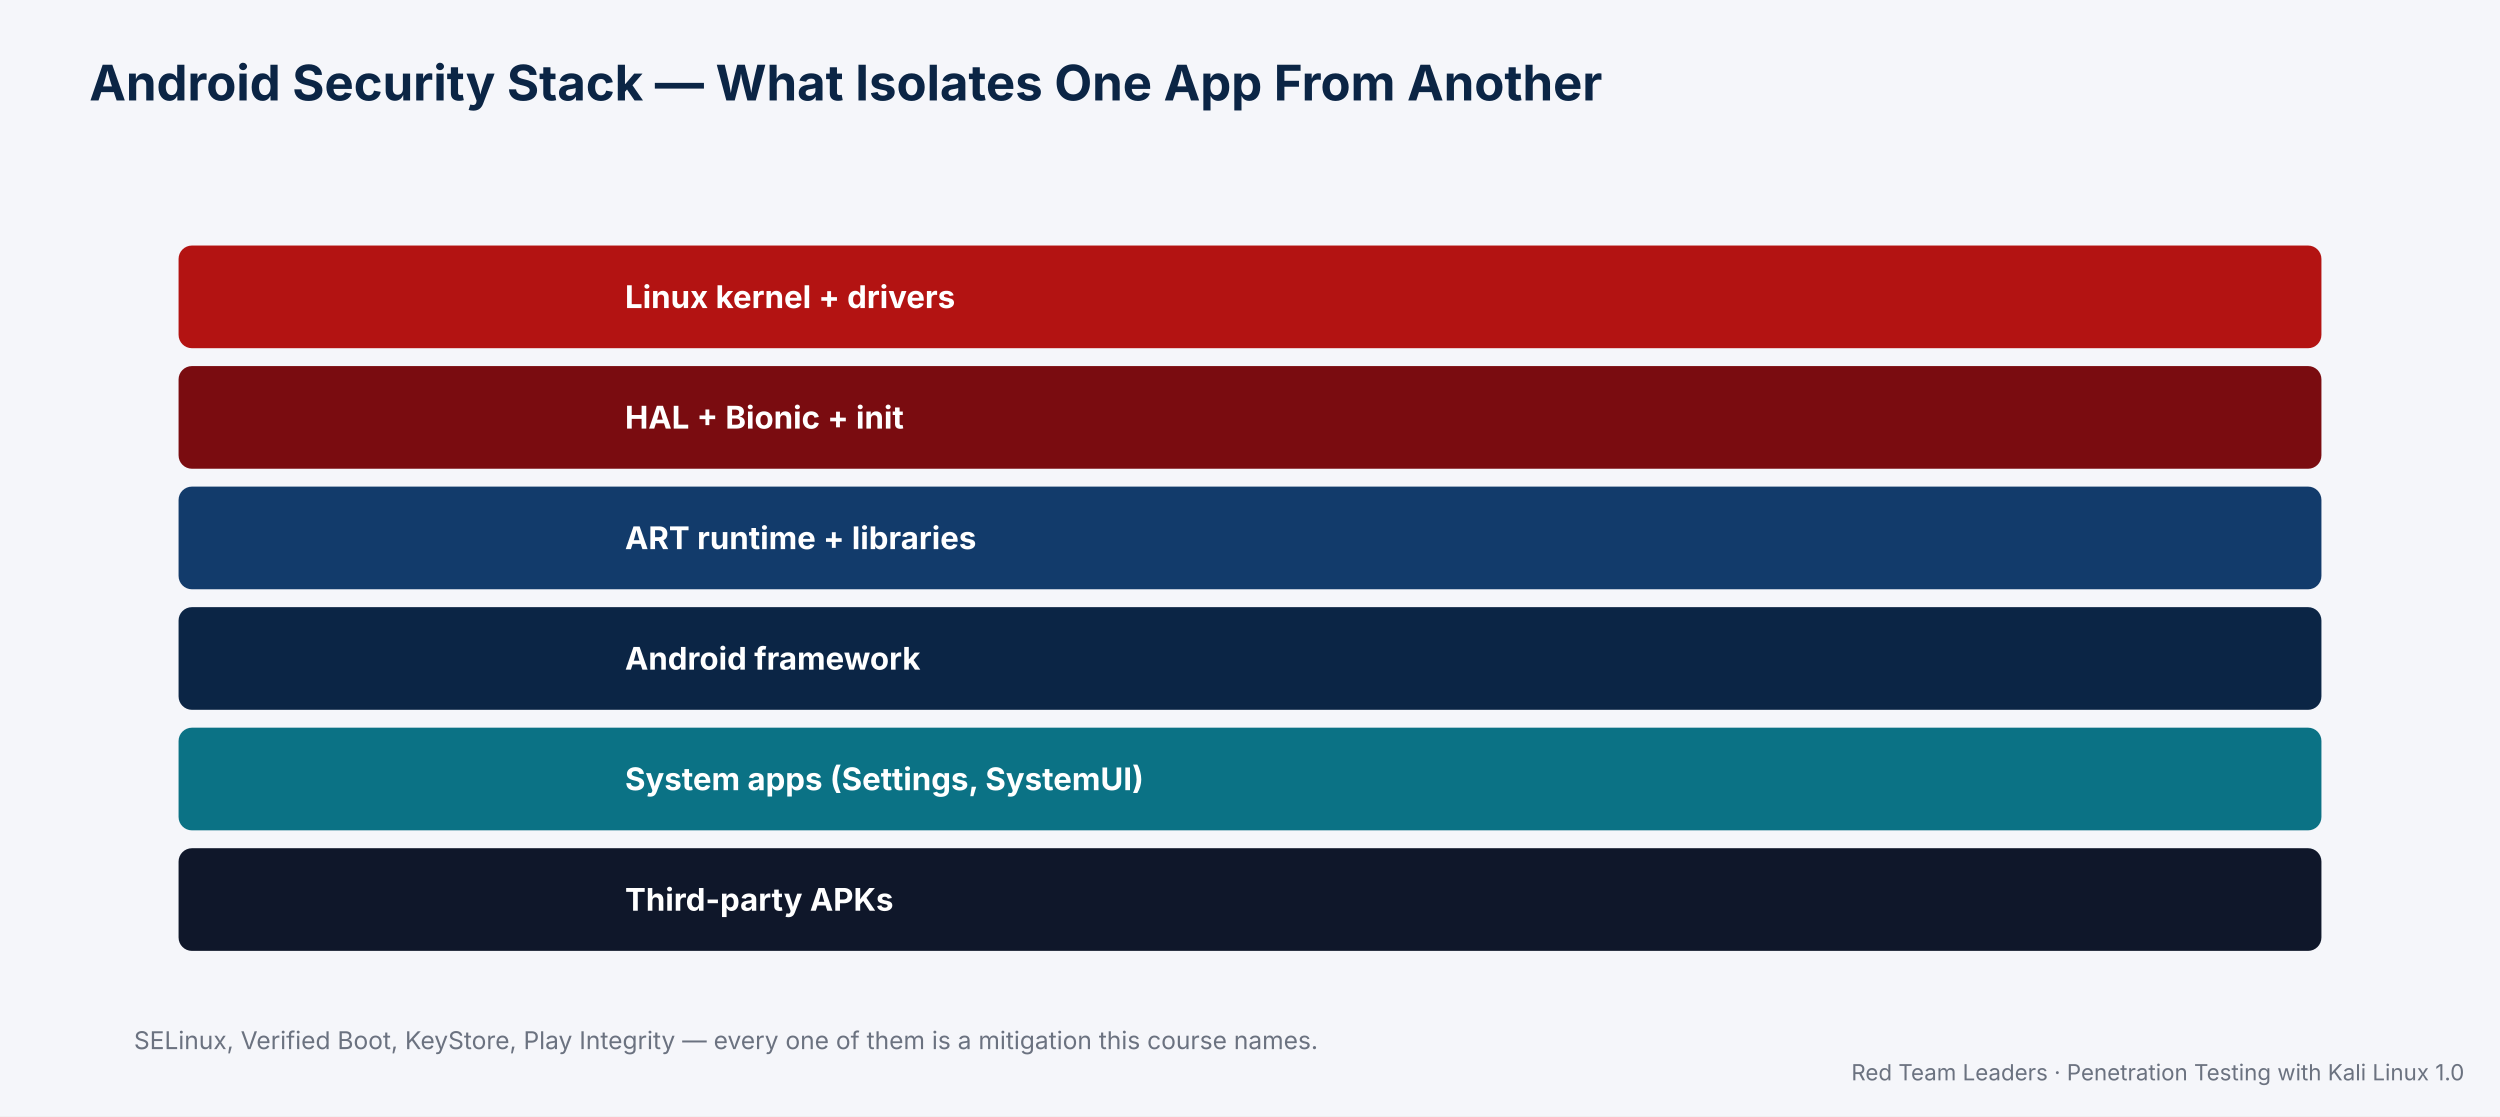
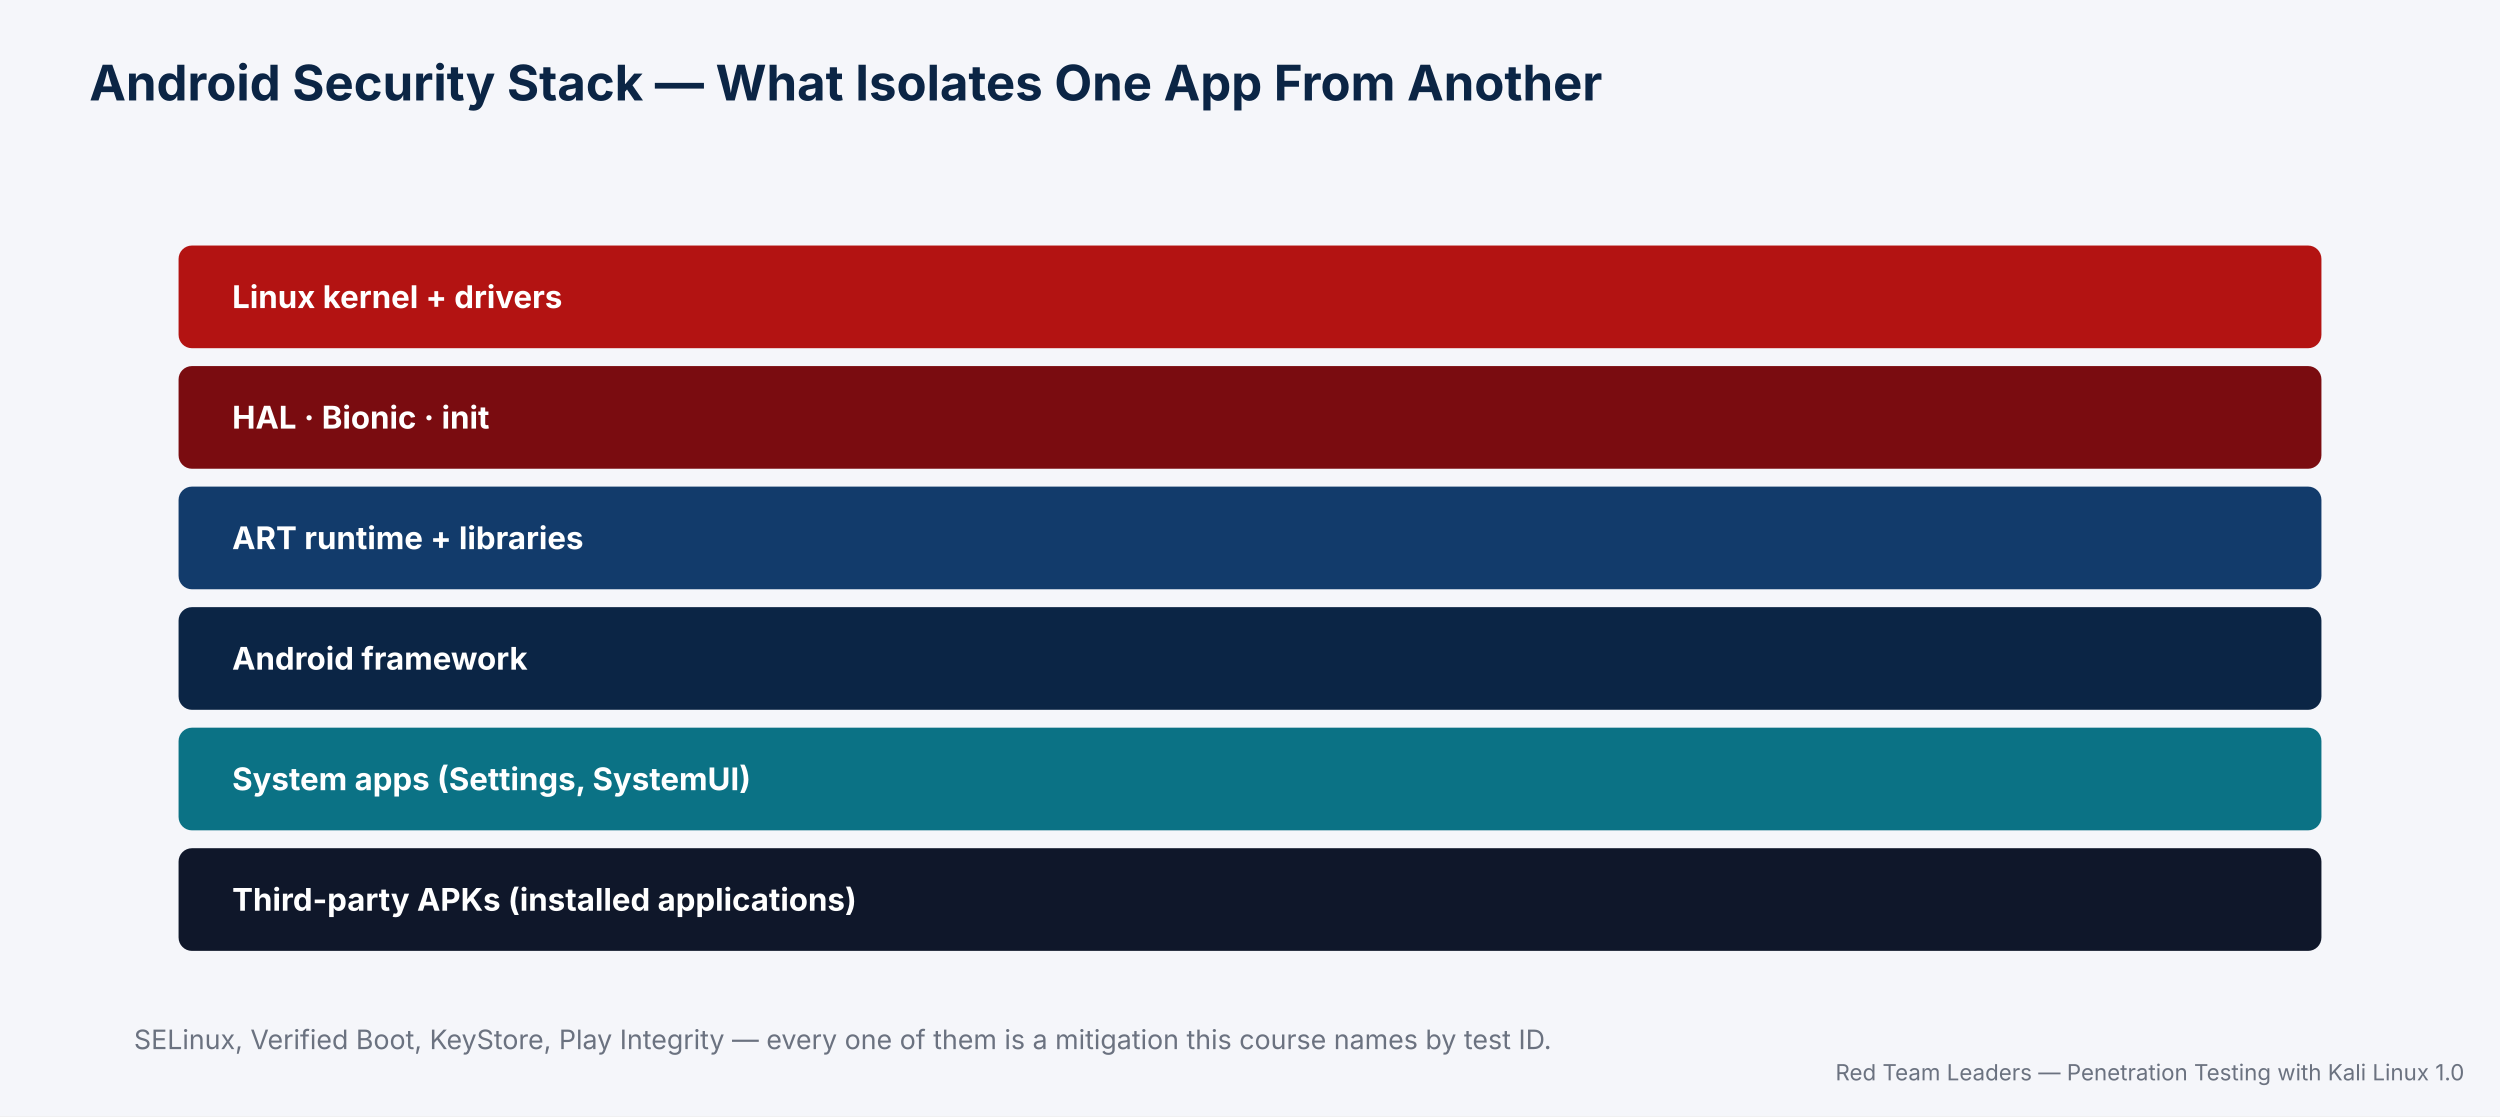
<svg xmlns="http://www.w3.org/2000/svg" viewBox="0 0 1120 500" width="1120" height="500">
  <style>
  .bg { fill: #F5F6FA; }
  .box { fill: #FFFFFF; stroke: #0B2545; stroke-width: 2; }
  .box-accent { fill: #0B2545; stroke: none; }
  .box-warn { fill: #B31312; stroke: none; }
  .box-safe { fill: #0B7285; stroke: none; }
-   .title { fill: #0B2545; font: 700 22px 'Inter', 'Segoe UI', Arial, sans-serif; }
-   .label { fill: #0B2545; font: 600 14px 'Inter', 'Segoe UI', Arial, sans-serif; }
-   .label-w { fill: #FFFFFF; font: 700 14px 'Inter', 'Segoe UI', Arial, sans-serif; }
-   .small { fill: #6B7280; font: 400 11px 'Inter', 'Segoe UI', Arial, sans-serif; }
+   .box-amber { fill: #D97706; stroke: none; }
+   .title { fill: #0B2545; font: 700 22px 'Inter','Segoe UI',Arial,sans-serif; }
+   .label { fill: #0B2545; font: 600 14px 'Inter','Segoe UI',Arial,sans-serif; }
+   .label-w { fill: #FFFFFF; font: 700 14px 'Inter','Segoe UI',Arial,sans-serif; }
+   .label-sm { fill: #FFFFFF; font: 700 12px 'Inter','Segoe UI',Arial,sans-serif; }
+   .small { fill: #6B7280; font: 400 12px 'Inter','Segoe UI',Arial,sans-serif; }
+   .small-w { fill: #E5E7EB; font: 400 11px 'Inter','Segoe UI',Arial,sans-serif; }
  .arrow { fill: none; stroke: #0B2545; stroke-width: 2; marker-end: url(#a); }
-   .footer { fill: #6B7280; font: 400 10px 'Inter', Arial, sans-serif; }
+   .footer { fill: #6B7280; font: 400 10px 'Inter',Arial,sans-serif; }
</style>
  <defs>
    <marker id="a" viewBox="0 0 10 10" refX="9" refY="5" markerWidth="6" markerHeight="6" orient="auto-start-reverse">
      <path d="M0,0 L10,5 L0,10 z" fill="#0B2545" />
    </marker>
  </defs>
  <rect class="bg" width="1120" height="500" />
  <text class="title" x="40" y="45">Android Security Stack — What Isolates One App From Another</text>
  <rect x="80" y="110" width="960" height="46" rx="6" fill="#B31312" />
-   <text class="label-w" x="280" y="138" text-anchor="start">Linux kernel + drivers</text>
+   <text class="label-w" x="104" y="138" text-anchor="start">Linux kernel + drivers</text>
  <rect x="80" y="164" width="960" height="46" rx="6" fill="#7A0C10" />
-   <text class="label-w" x="280" y="192" text-anchor="start">HAL + Bionic + init</text>
+   <text class="label-w" x="104" y="192" text-anchor="start">HAL · Bionic · init</text>
  <rect x="80" y="218" width="960" height="46" rx="6" fill="#123B6B" />
-   <text class="label-w" x="280" y="246" text-anchor="start">ART runtime + libraries</text>
+   <text class="label-w" x="104" y="246" text-anchor="start">ART runtime + libraries</text>
  <rect x="80" y="272" width="960" height="46" rx="6" fill="#0B2545" />
-   <text class="label-w" x="280" y="300" text-anchor="start">Android framework</text>
+   <text class="label-w" x="104" y="300" text-anchor="start">Android framework</text>
  <rect x="80" y="326" width="960" height="46" rx="6" fill="#0B7285" />
-   <text class="label-w" x="280" y="354" text-anchor="start">System apps (Settings, SystemUI)</text>
+   <text class="label-w" x="104" y="354" text-anchor="start">System apps (Settings, SystemUI)</text>
  <rect x="80" y="380" width="960" height="46" rx="6" fill="#0F172A" />
-   <text class="label-w" x="280" y="408" text-anchor="start">Third-party APKs</text>
-   <text class="small" x="60" y="470" text-anchor="start">SELinux, Verified Boot, KeyStore, Play Integrity — every one of them is a mitigation this course names.</text>
-   <text class="footer" x="1104" y="484" text-anchor="end">Red Team Leaders · Penetration Testing with Kali Linux 1.0</text>
+   <text class="label-w" x="104" y="408" text-anchor="start">Third-party APKs (installed applications)</text>
+   <text class="small" x="60" y="470" text-anchor="start">SELinux, Verified Boot, KeyStore, Play Integrity — every one of them is a mitigation this course names by test ID.</text>
+   <text class="footer" x="1104" y="484" text-anchor="end">Red Team Leaders — Penetration Testing with Kali Linux 1.0</text>
</svg>
